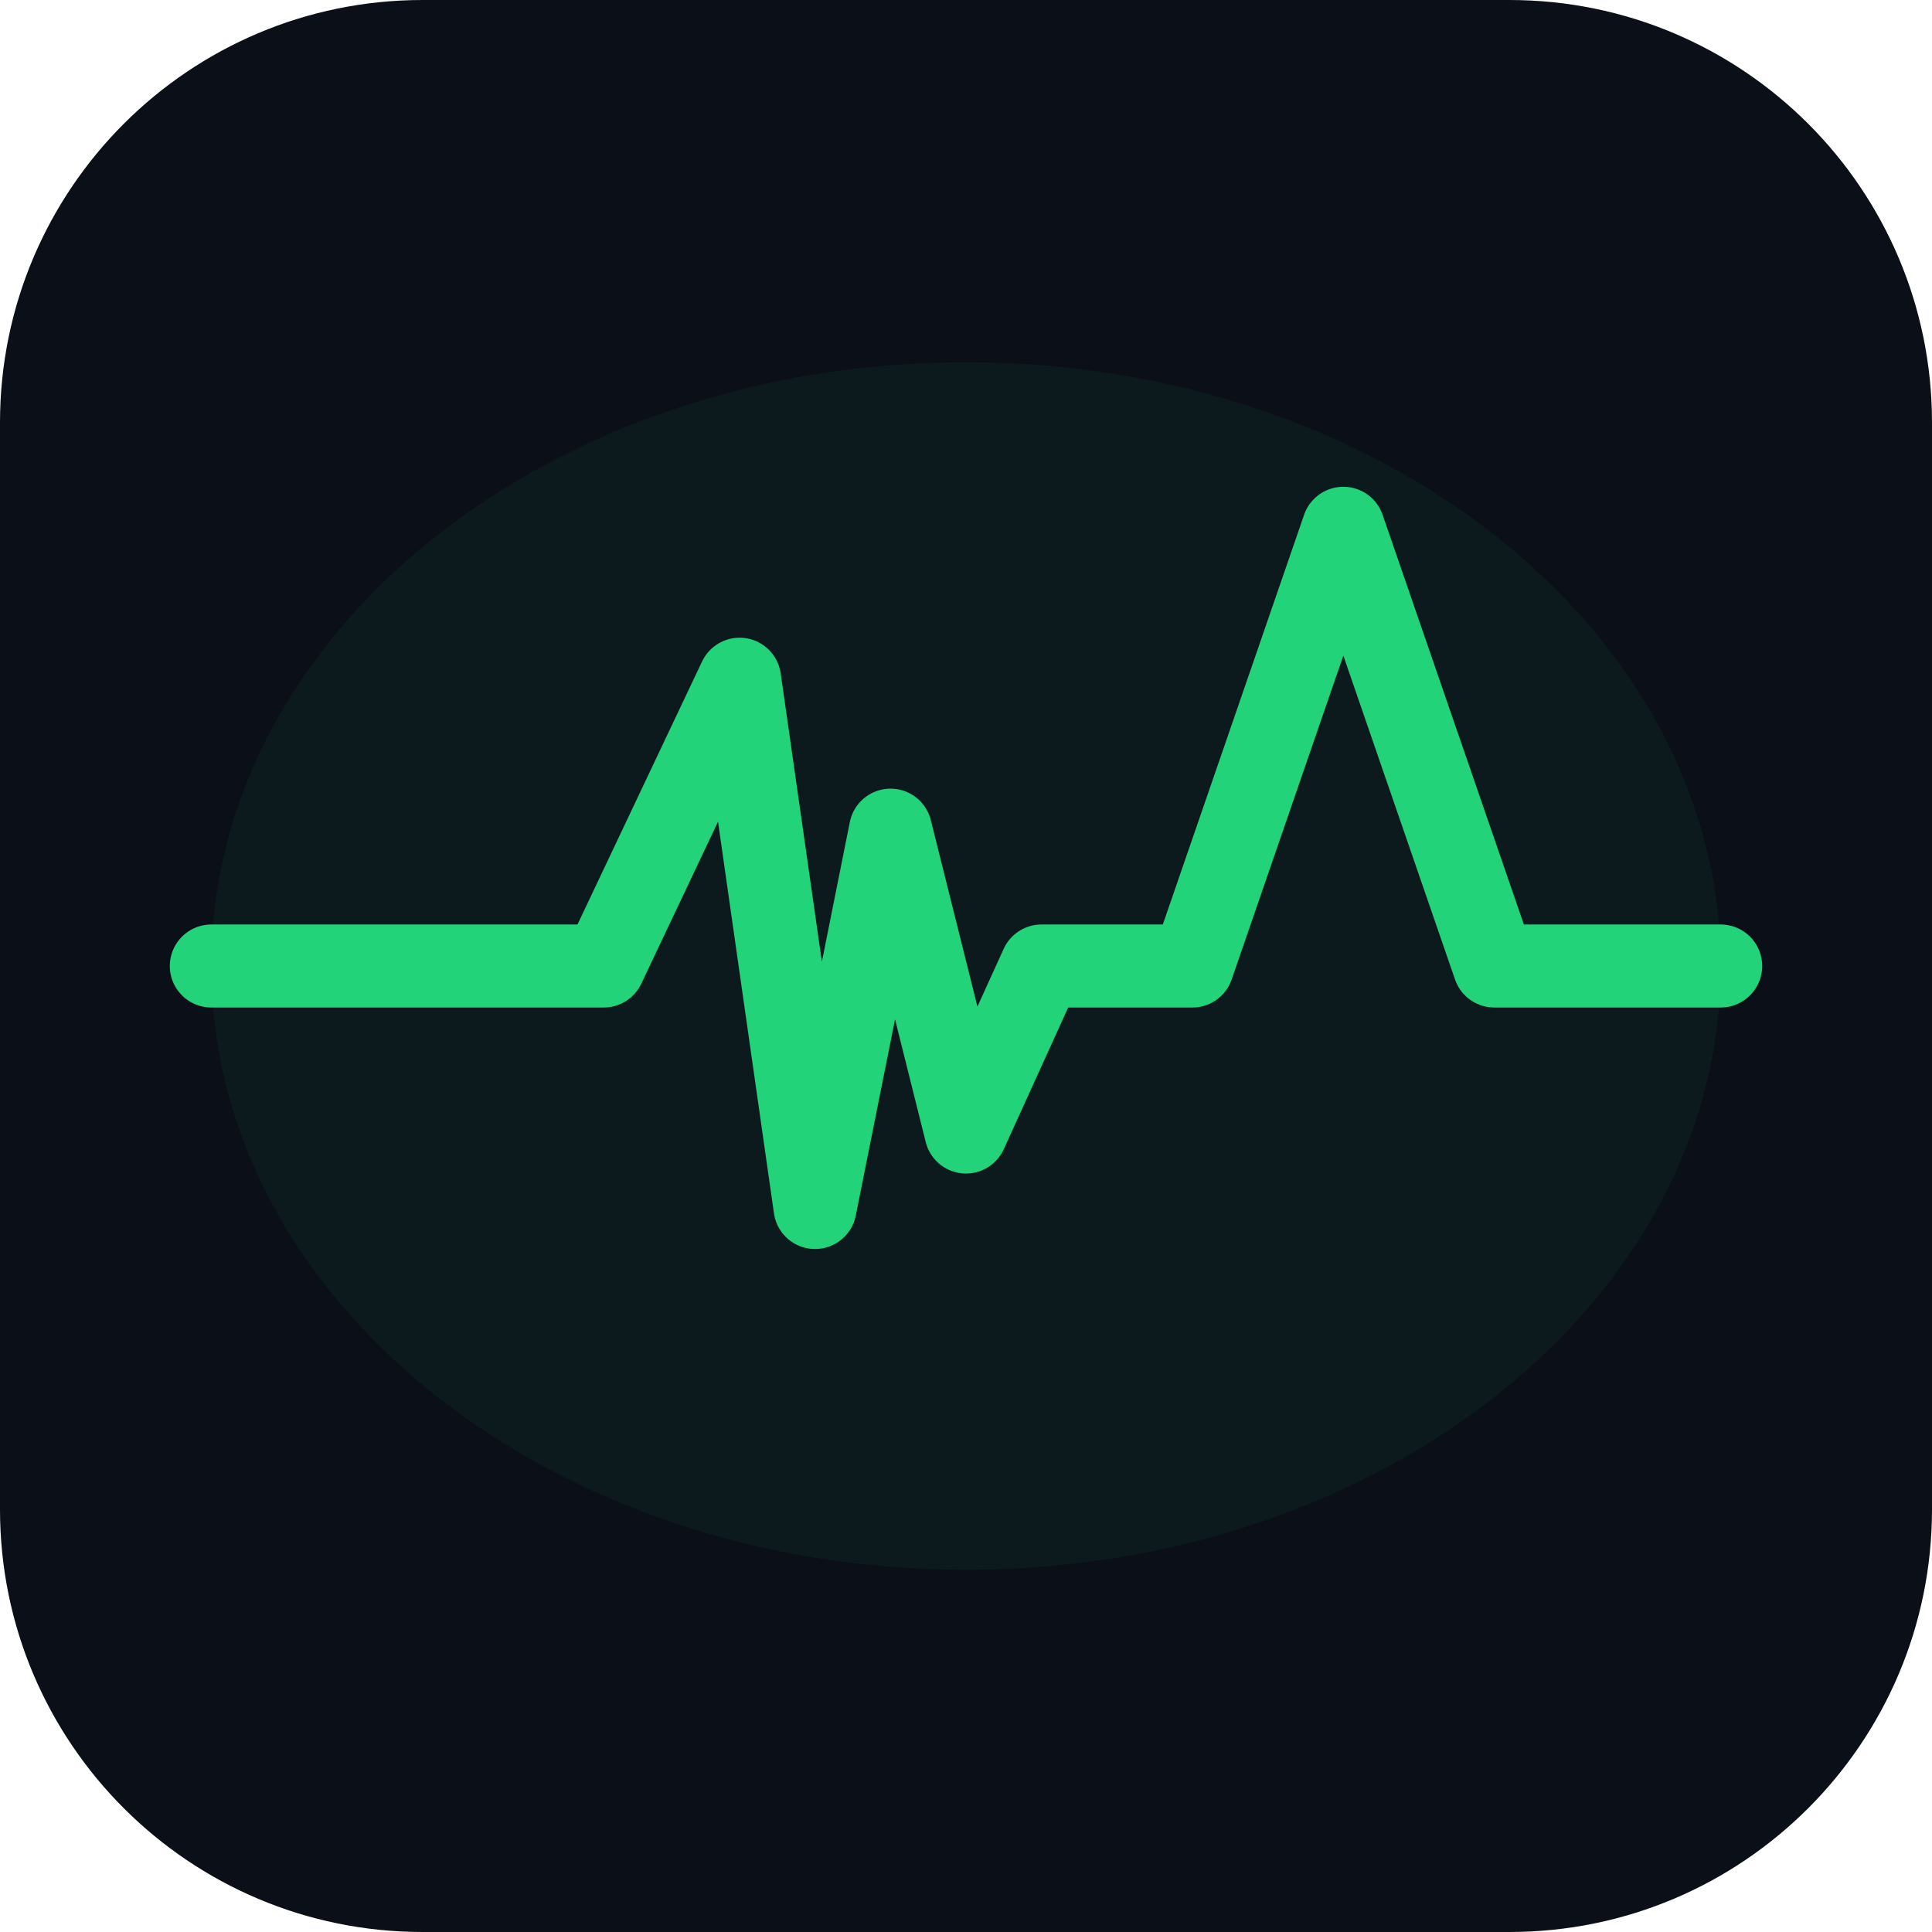
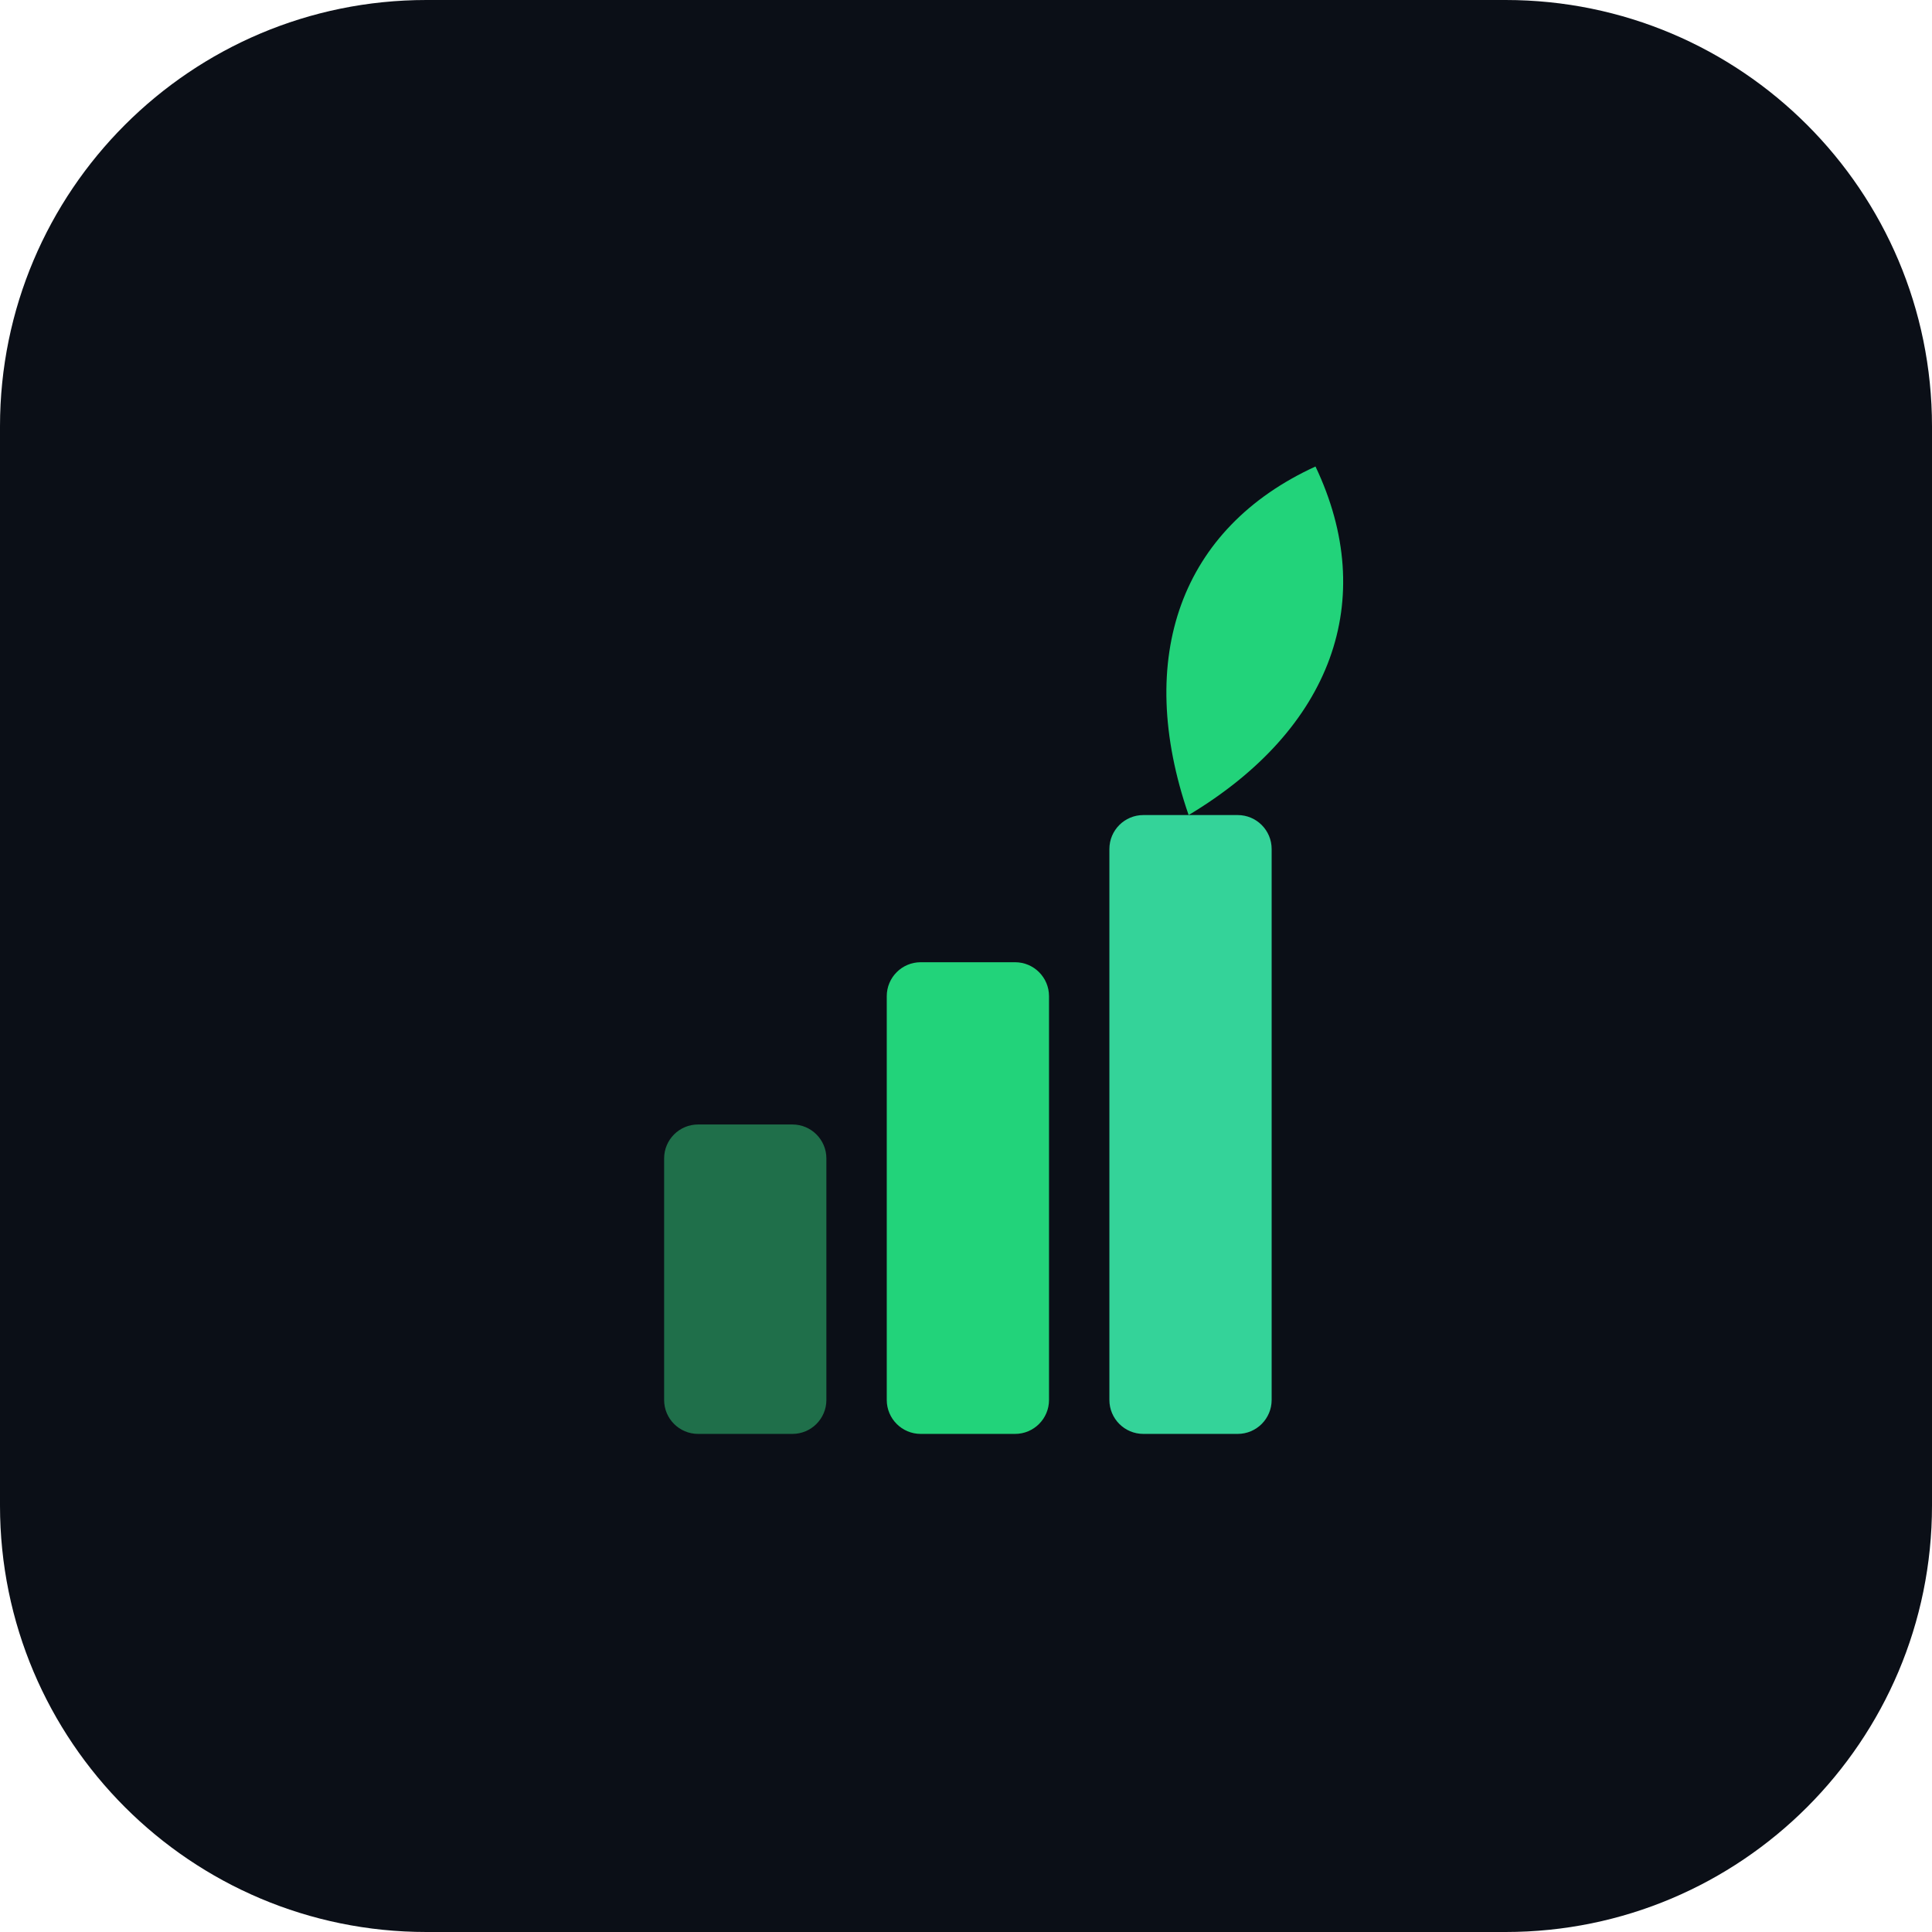
- <svg xmlns="http://www.w3.org/2000/svg" viewBox="0 0 512 512">
-   <rect width="512" height="512" rx="112" fill="#0b0f17" />
-   <ellipse cx="256" cy="256" rx="200" ry="160" fill="#22d37a" opacity="0.06" />
-   <polyline points="56,256 160,256 196,180 216,320 236,220 256,300 276,256 316,256 356,140 396,256 456,256" fill="none" stroke="#22d37a" stroke-width="22" stroke-linecap="round" stroke-linejoin="round" />
+ <svg xmlns="http://www.w3.org/2000/svg" viewBox="0 0 512 512" width="512" height="512">
+   <rect width="512" height="512" rx="113" fill="#0b0f17" />
+   <rect x="176" y="298" width="43" height="82" rx="9" fill="#1f6f4a" />
+   <rect x="235" y="255" width="43" height="125" rx="9" fill="#22d37a" />
+   <rect x="294" y="216" width="43" height="164" rx="9" fill="#34d399" />
+   <g transform="translate(315 216) rotate(20)">
+     <path d="M0 0 C -27.9 -34.4 -27.9 -70.8 0 -98.3 C 27.9 -70.8 27.9 -34.4 0 0 Z" fill="#22d37a" />
+   </g>
</svg>
